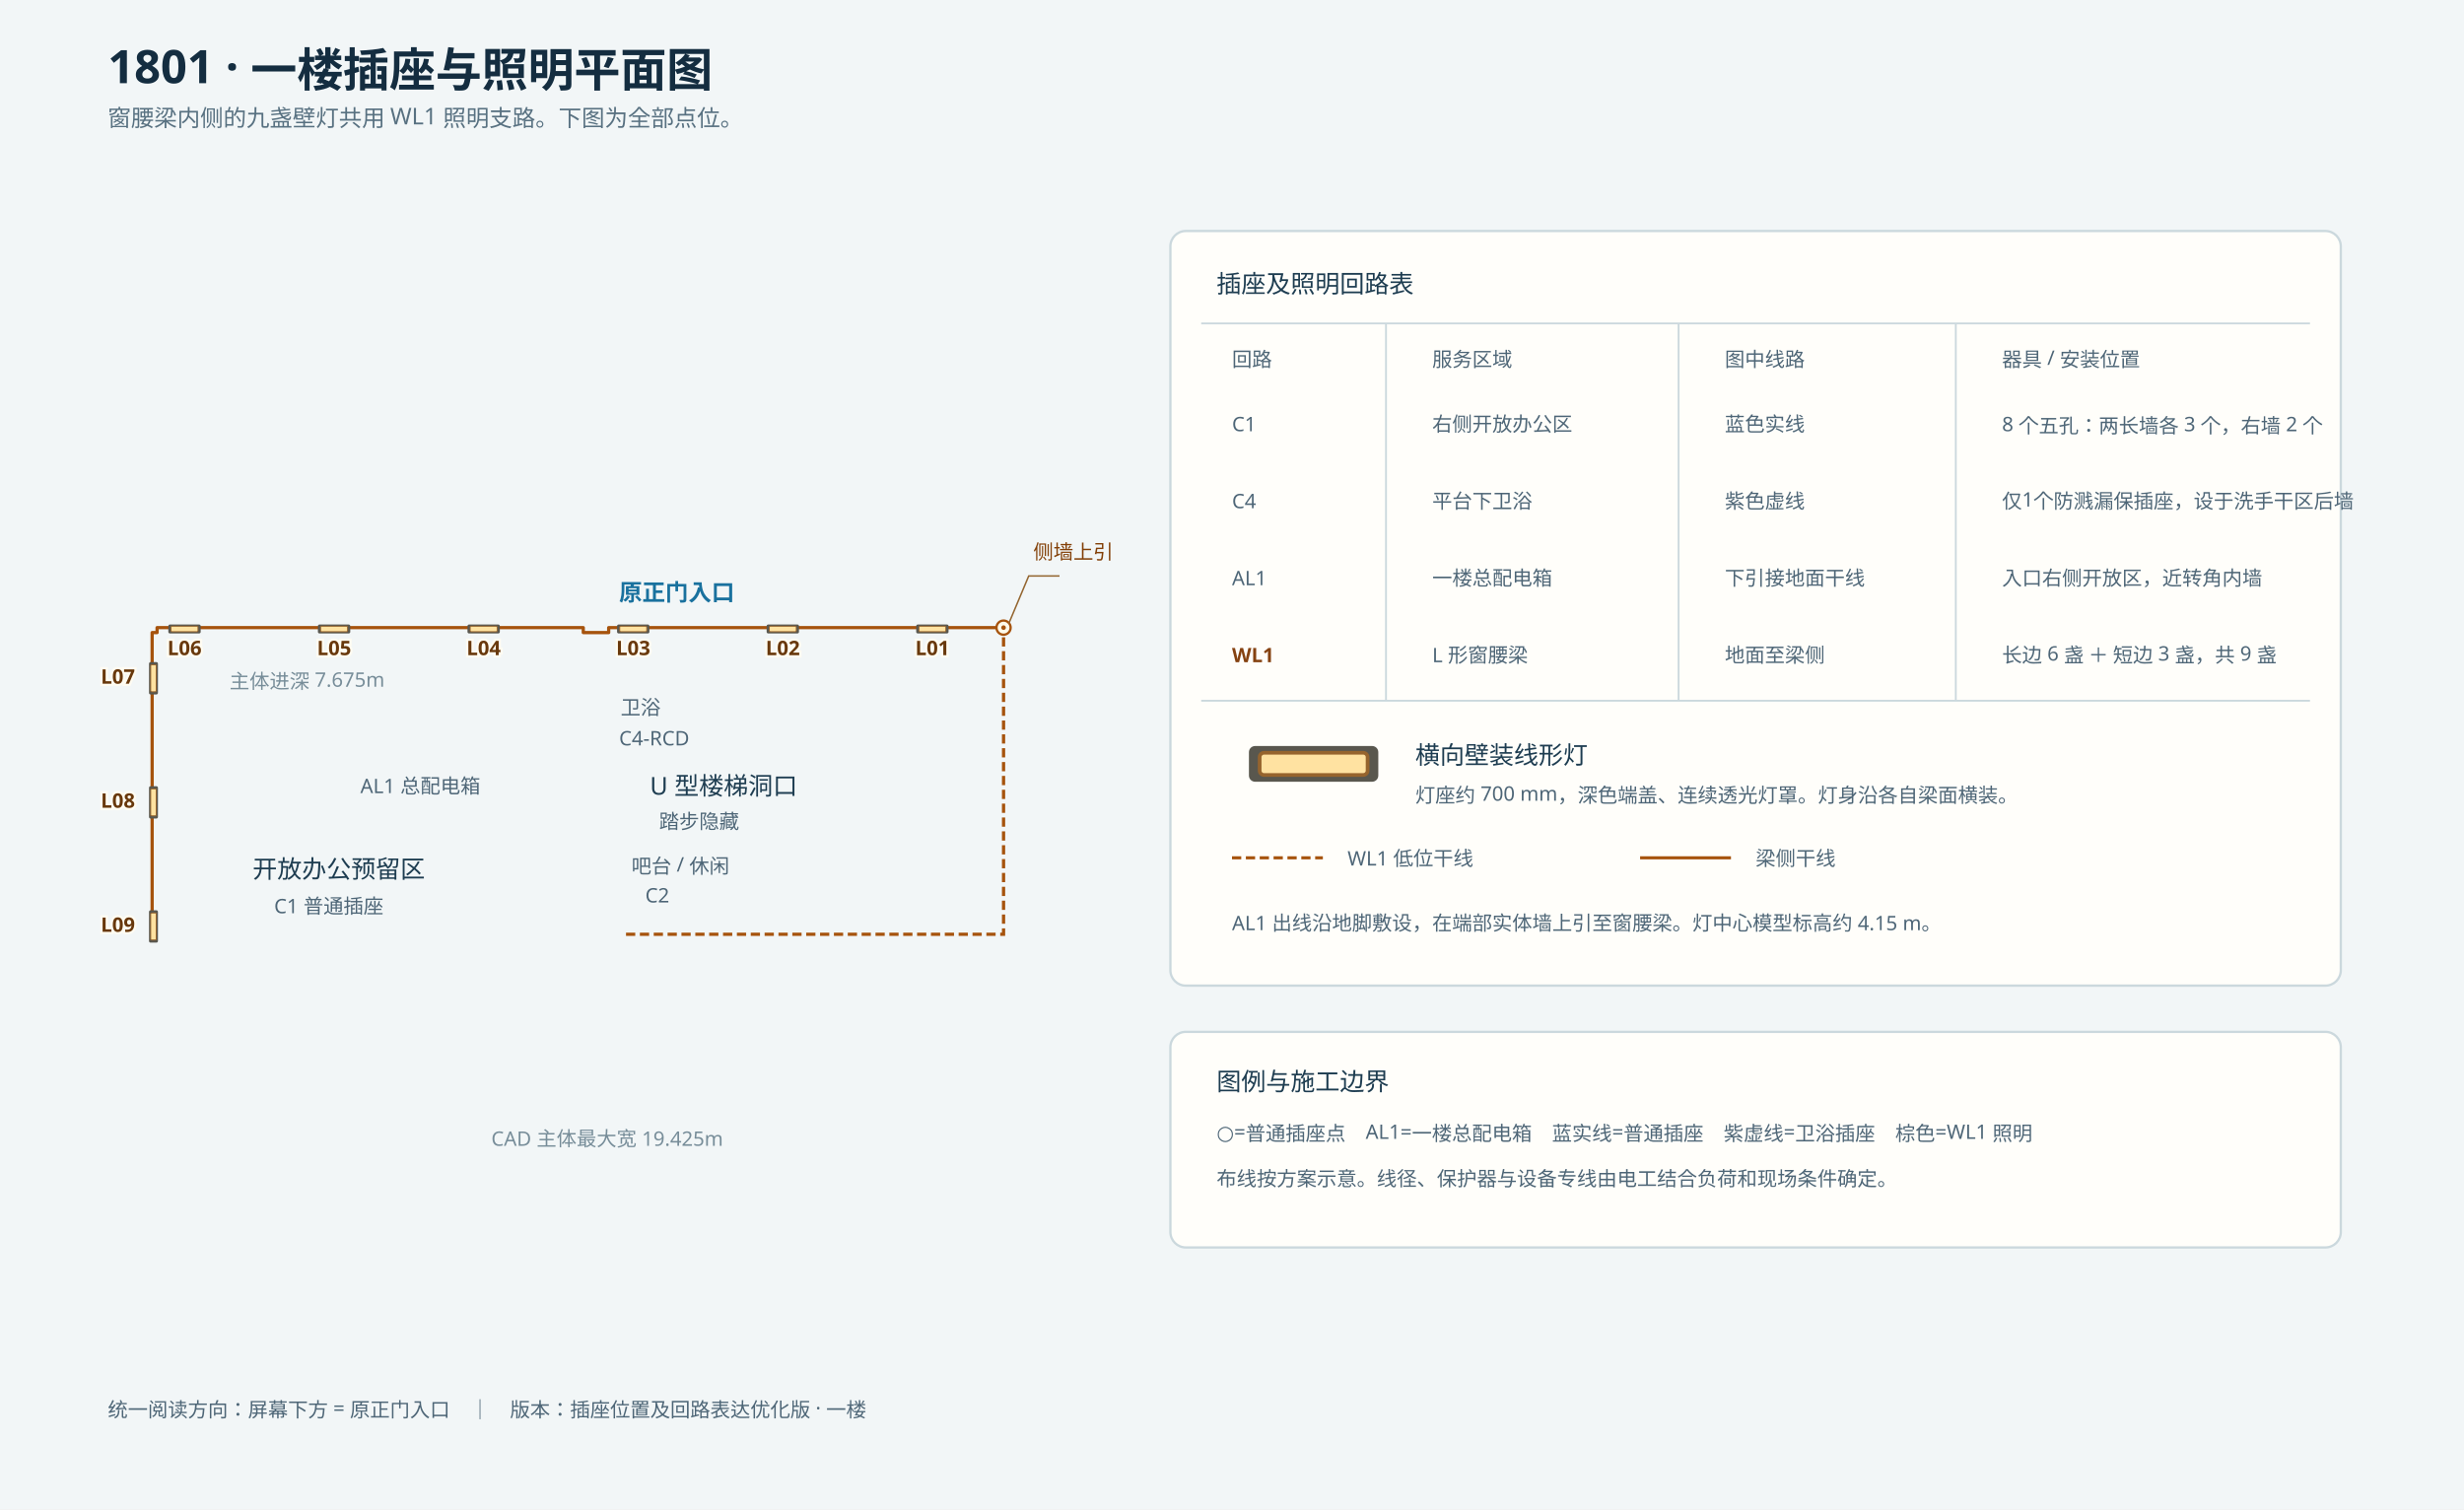
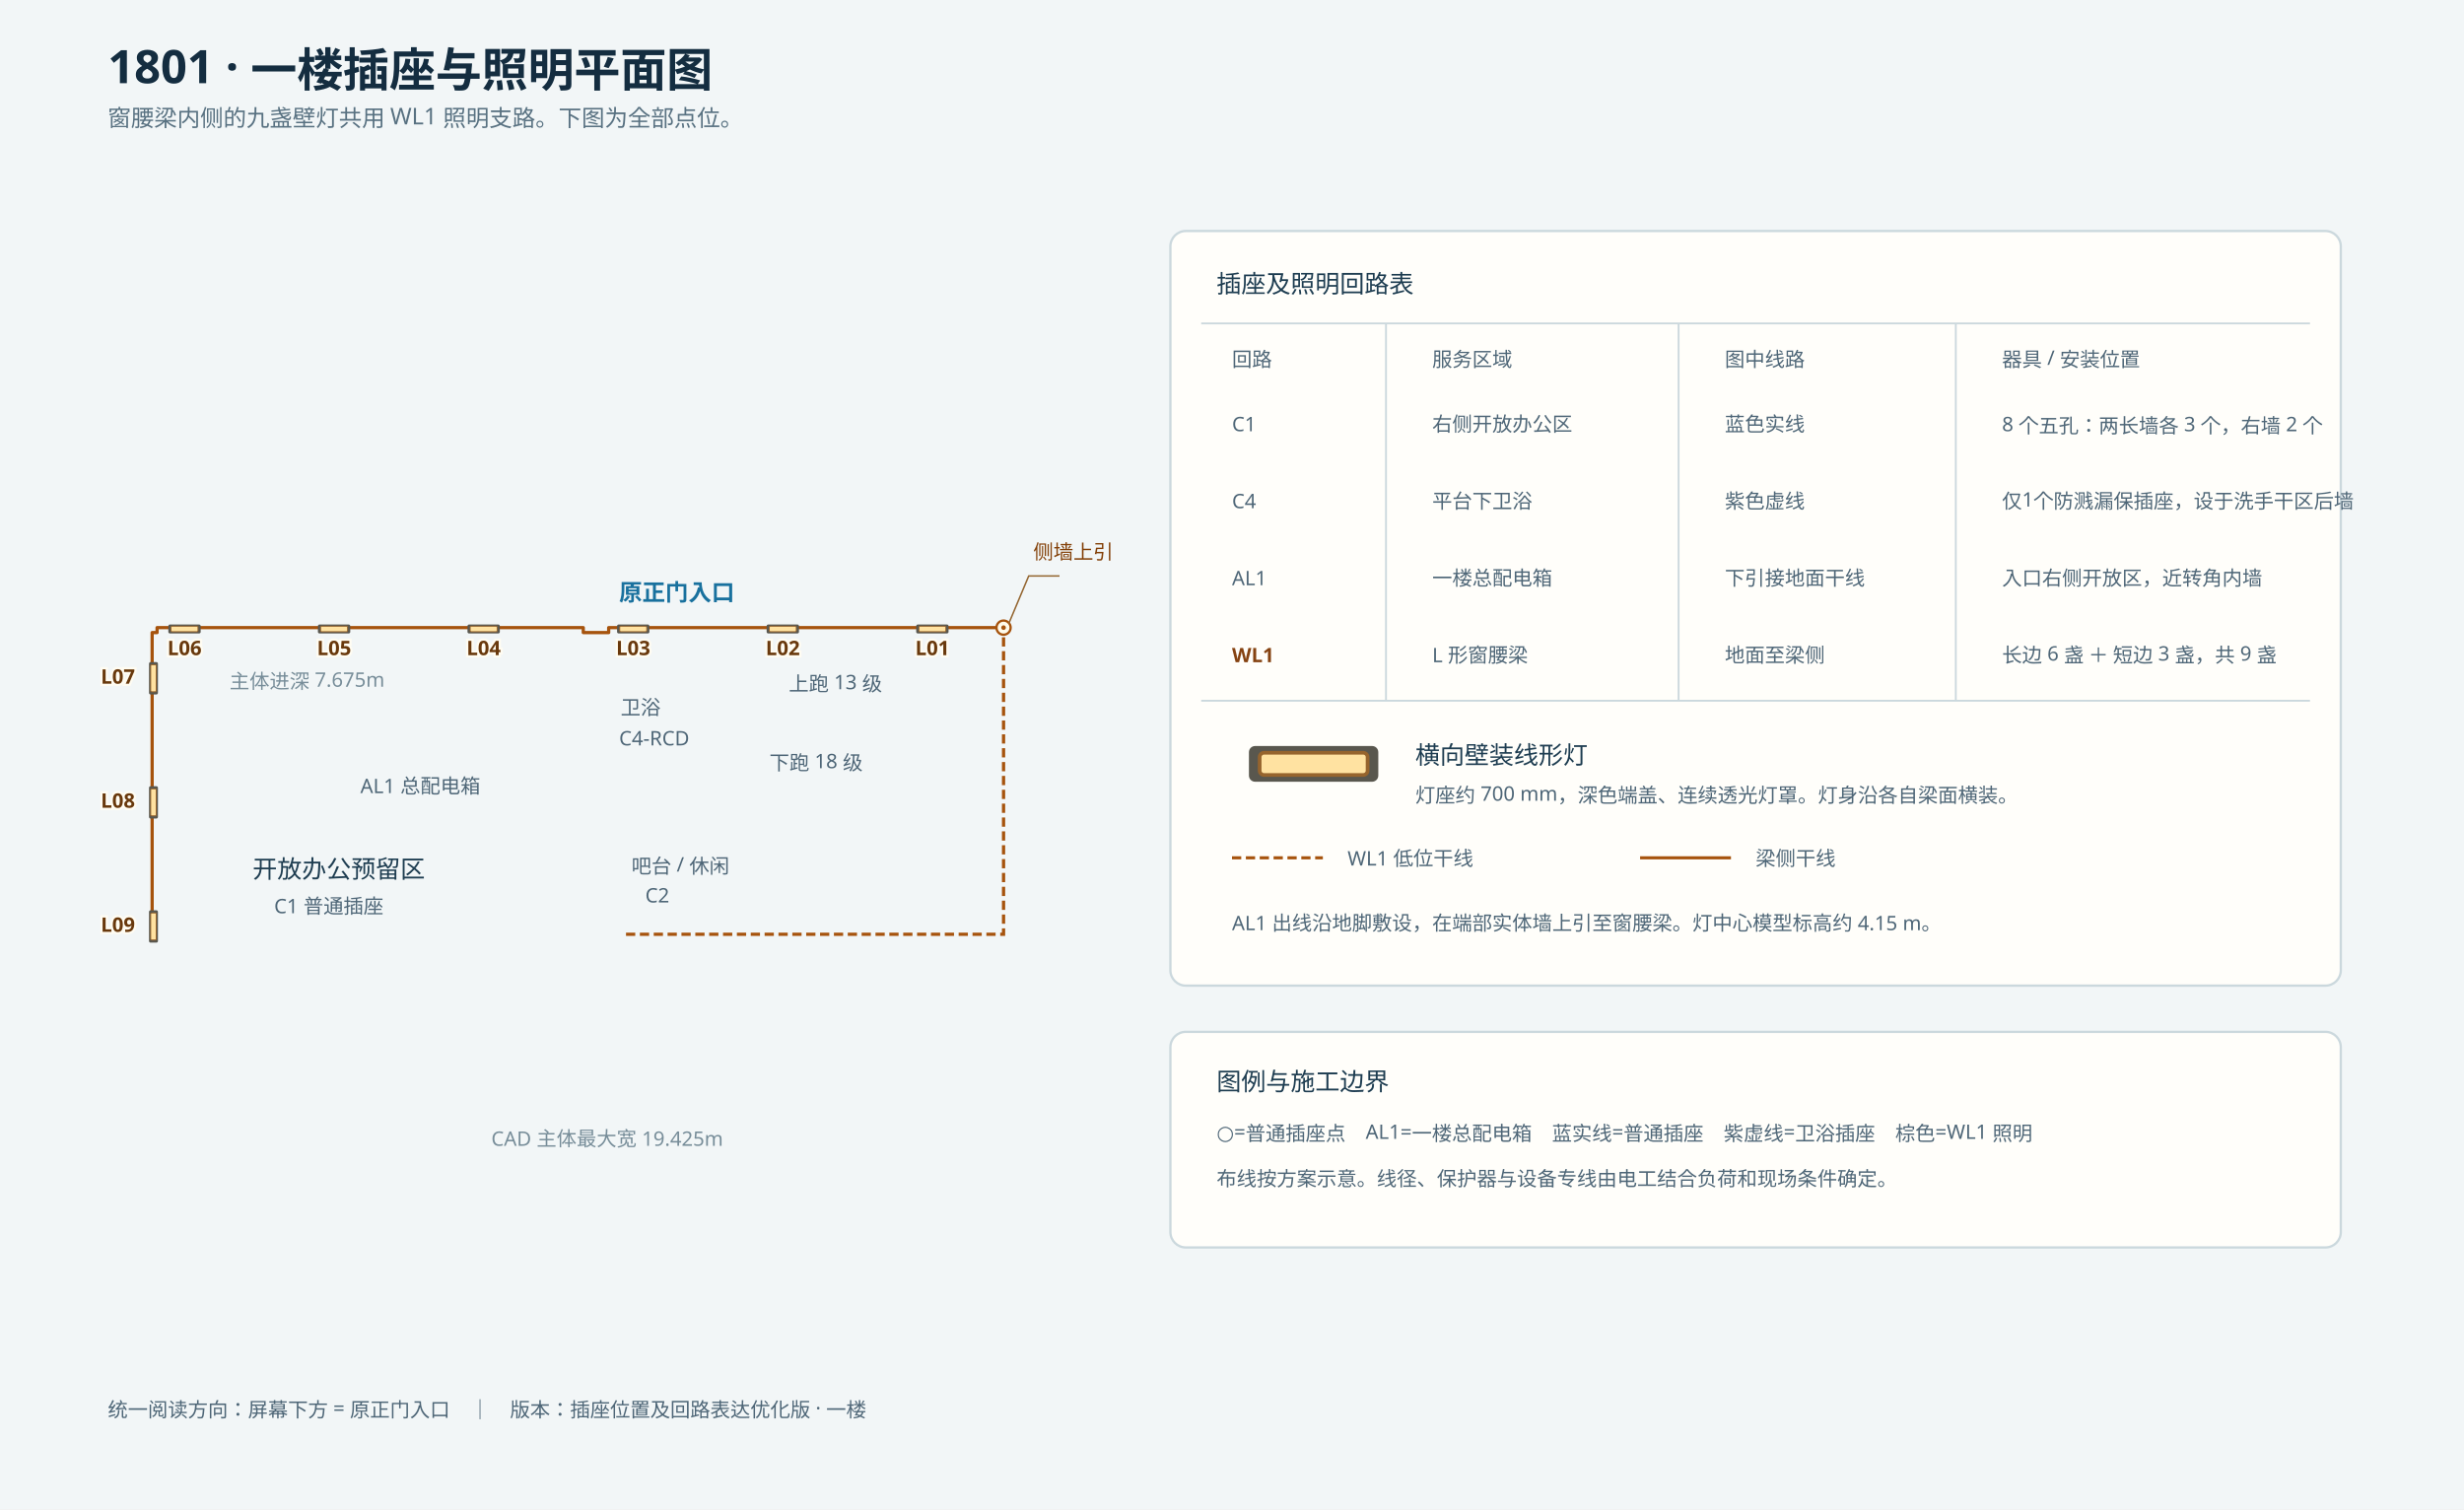
<svg xmlns="http://www.w3.org/2000/svg" width="1600" height="980" viewBox="0 0 1600 980">
  <style>
 .t{font:600 30px 'Microsoft YaHei',sans-serif;fill:#142d40}.st{font:15px 'Microsoft YaHei',sans-serif;fill:#587181}.tx{font:16px 'Microsoft YaHei',sans-serif;fill:#1e3d51}.sm{font:13px 'Microsoft YaHei',sans-serif;fill:#4e6677}.wall{fill:#fbfaf6;stroke:#26363e;stroke-width:7;stroke-linejoin:round}.part{fill:#f2f6f5;stroke:#80939d;stroke-width:1.5}.wet{fill:#e4f0ef;stroke:#416b73;stroke-width:2}.void{fill:#e5ecef;stroke:#6c7f8a;stroke-width:2;stroke-dasharray:9 7}.wire{fill:none;stroke:#116eaa;stroke-width:3.5;stroke-linecap:round;stroke-linejoin:round}.wire2{fill:none;stroke:#734f9e;stroke-width:3.5;stroke-linecap:round;stroke-linejoin:round;stroke-dasharray:9 7}.wire3{fill:none;stroke:#b46821;stroke-width:3.5;stroke-linecap:round;stroke-linejoin:round;stroke-dasharray:2 7}.out{fill:#fff;stroke:#c9312b;stroke-width:2.5}.db{fill:#224b67;stroke:#fff;stroke-width:2}.dim{stroke:#9fb0b8;stroke-width:1.3;fill:none}.dimt{font:13px 'Microsoft YaHei',sans-serif;fill:#778d99}.box{fill:#fffefa;stroke:#cbd8dd;stroke-width:1.5}.drawing{transform:rotate(180deg);transform-origin:362px 540px}.drawing text{transform:rotate(180deg);transform-box:fill-box;transform-origin:center}.entry{font:600 15px 'Microsoft YaHei',sans-serif;fill:#19719e}
</style>
  <defs>
    <g id="linear-lamp">
      <rect x="-10.5" y="-2.9" width="21" height="5.8" rx="1" fill="#59574e" />
      <rect x="-8.76" y="-1.8" width="17.52" height="3.6" rx=".7" fill="#ffe2a1" stroke="#96642d" stroke-width=".6" />
    </g>
  </defs>
  <rect width="1600" height="980" fill="#f2f6f7" />
  <text class="t" x="70" y="54">1801 · 一楼插座与照明平面图</text>
  <text class="st" x="70" y="82">窗腰梁内侧的九盏壁灯共用 WL1 照明支路。下图为全部点位。</text>
  <g class="drawing">
    <path class="wall" d="M91 470L187 470L224 470L344 470L344 437L344 379L391 379L391 415L391 418L394 418L623 418L623 421L638 421L638 418L641 418L653 418L653 700L74 700L74 697L70 697L70 685L70 670L70 470L72 470L78 470Z" />
    <rect class="part" x="82" y="478" width="258" height="214" />
    <text class="tx" x="164" y="570">开放办公预留区</text>
    <text class="sm" x="178" y="593">C1 普通插座</text>
    <rect class="part" x="345" y="379" width="47" height="321" fill="#edf1f1" />
-     <text class="sm" transform="translate(371 610) rotate(-90)">下沉通道</text>
+     <text class="sm" transform="translate(371 610) rotate(-90)">中央通道</text>
    <rect class="part" x="398" y="497" width="93" height="195" />
    <text class="sm" x="410" y="567">吧台 / 休闲</text>
    <text class="sm" x="419" y="586">C2</text>
    <rect class="part" x="571" y="427" width="75" height="257" />
    <text class="sm" transform="translate(617 590) rotate(-90)">健身 / 开放预留 C3</text>
-     <path class="void" d="M390 424H596V518H530V624H390Z" />
-     <text class="tx" x="422" y="516">U 型楼梯洞口</text>
-     <text class="sm" x="428" y="538">踏步隐藏</text>
+     <g id="stair-plan" aria-label="U形楼梯投影，下跑18级，上跑13级">
+       <path fill="#dce8e4" stroke="#80939d" stroke-width="1.2" d="M392.5 518.8L458.5 518.8L458.5 470.8L492.1 470.8L492.1 422.8L392.5 422.8Z" />
+       <path fill="#e8eeed" stroke="#70858c" stroke-width="1.3" d="M458.5 518.8L601.3 518.8L601.3 473.8L458.5 473.8Z" />
+       <path fill="#e8eeed" stroke="#70858c" stroke-width="1.3" d="M492.1 467.8L592.9 467.8L592.9 422.8L492.1 422.8Z" />
+       <text x="529.9" y="499.9" text-anchor="middle" class="sm">下跑 18 级</text>
+       <text x="542.5" y="448.6" text-anchor="middle" class="sm">上跑 13 级</text>
+     </g>
    <rect class="wet" x="393" y="424" width="65" height="93" />
    <text class="sm" x="403" y="464">卫浴</text>
    <text class="sm" x="402" y="484">C4-RCD</text>
    <path class="dim" d="M70 725H653M70 716V735M653 716V735" />
    <text class="dimt" x="319" y="744">CAD 主体最大宽 19.425m</text>
    <path class="dim" d="M670 700V379M662 700H678M662 379H678" />
    <text class="dimt" transform="translate(690 598) rotate(-90)">含入口最大进深 10.700m</text>
    <path class="dim" d="M70 455H344M70 448V462M344 448V462" />
    <text class="dimt" x="149" y="447">主体进深 7.675m</text>
    <g id="main-panel" aria-label="AL1 一楼总配电箱，进门右侧开放区的实体墙内侧">
      <rect class="db" x="308.8" y="471.55" width="17.4" height="4.2" style="stroke-width:.7" />
      <path d="M309 475.75L294 499H275" stroke="#224b67" stroke-width="1" fill="none" />
      <text class="sm" x="234" y="515">AL1 总配电箱</text>
    </g>
    <path class="wire" d="M317.5 475.75V481H95.5V683.5H345V675" />
    <path class="wire" d="M345 675H205V520" />
    <path class="wire2" d="M345 675H445V470H425" />
    <g class="out">
      <g transform="translate(165 482)">
        <circle r="9" />
        <path d="M-4-3V4M4-3V4" />
      </g>
      <g transform="translate(211 482)">
        <circle r="9" />
        <path d="M-4-3V4M4-3V4" />
      </g>
      <g transform="translate(257 482)">
        <circle r="9" />
        <path d="M-4-3V4M4-3V4" />
      </g>
      <g transform="translate(165 688)">
        <circle r="9" />
        <path d="M-4-3V4M4-3V4" />
      </g>
      <g transform="translate(211 688)">
        <circle r="9" />
        <path d="M-4-3V4M4-3V4" />
      </g>
      <g transform="translate(257 688)">
        <circle r="9" />
        <path d="M-4-3V4M4-3V4" />
      </g>
      <g transform="translate(90 548)">
        <circle r="9" />
        <path d="M-4-3V4M4-3V4" />
      </g>
      <g transform="translate(90 620)">
        <circle r="9" />
        <path d="M-4-3V4M4-3V4" />
      </g>
    </g>
    <g class="out">
      <g transform="translate(447 500)">
        <circle r="9" />
        <path d="M-4-3V4M4-3V4" />
      </g>
    </g>
    <path d="M391 398V374M381 387L391 374L401 387" fill="none" stroke="#19719e" stroke-width="2.5" />
    <text class="entry" x="402" y="390">原正门入口</text>
  </g>
  <g id="lighting-wl1" aria-label="WL1 窗腰梁壁灯与照明干线">
    <path id="wl1-skirt" d="M406.5 606.65L651.66 606.65L651.66 407.54" fill="none" stroke="#a6530d" stroke-width="2.1" stroke-dasharray="6 3" />
    <path id="wl1-belt" d="M651.66 407.54L395.25 407.54L395.25 410.75L378.75 410.75L378.75 407.54L102 407.54L102 410.75L98.79 410.75L98.79 601.571" fill="none" stroke="#a6530d" stroke-width="2.1" stroke-linejoin="round" />
    <circle cx="651.66" cy="407.54" r="4.6" stroke="#a6530d" stroke-width="1.5" fill="#fffbeb" />
    <circle cx="651.66" cy="407.54" r="1.5" fill="#a6530d" />
    <path d="M655 405L668 374H688" stroke="#946631" fill="none" />
    <text x="671" y="363" class="sm" style="fill:#834008">侧墙上引</text>
    <g id="lamp-L01" data-model-x="1.6188" data-model-z="0.947" aria-label="L01 横向壁装线形灯">
      <use href="#linear-lamp" transform="translate(605.4375 408.41)" />
      <text class="sm" style="font-weight:600;fill:#68380c;paint-order:stroke;stroke:#fffcf2;stroke-width:3" x="605.438" y="425.41" text-anchor="middle">L01</text>
    </g>
    <g id="lamp-L02" data-model-x="4.8563" data-model-z="0.947" aria-label="L02 横向壁装线形灯">
      <use href="#linear-lamp" transform="translate(508.3125 408.41)" />
      <text class="sm" style="font-weight:600;fill:#68380c;paint-order:stroke;stroke:#fffcf2;stroke-width:3" x="508.312" y="425.41" text-anchor="middle">L02</text>
    </g>
    <g id="lamp-L03" data-model-x="8.0938" data-model-z="0.947" aria-label="L03 横向壁装线形灯">
      <use href="#linear-lamp" transform="translate(411.1875 408.41)" />
      <text class="sm" style="font-weight:600;fill:#68380c;paint-order:stroke;stroke:#fffcf2;stroke-width:3" x="411.188" y="425.41" text-anchor="middle">L03</text>
    </g>
    <g id="lamp-L04" data-model-x="11.3312" data-model-z="0.947" aria-label="L04 横向壁装线形灯">
      <use href="#linear-lamp" transform="translate(314.0625 408.41)" />
      <text class="sm" style="font-weight:600;fill:#68380c;paint-order:stroke;stroke:#fffcf2;stroke-width:3" x="314.062" y="425.41" text-anchor="middle">L04</text>
    </g>
    <g id="lamp-L05" data-model-x="14.5688" data-model-z="0.947" aria-label="L05 横向壁装线形灯">
      <use href="#linear-lamp" transform="translate(216.9375 408.41)" />
      <text class="sm" style="font-weight:600;fill:#68380c;paint-order:stroke;stroke:#fffcf2;stroke-width:3" x="216.938" y="425.41" text-anchor="middle">L05</text>
    </g>
    <g id="lamp-L06" data-model-x="17.8063" data-model-z="0.947" aria-label="L06 横向壁装线形灯">
      <use href="#linear-lamp" transform="translate(119.8125 408.41)" />
      <text class="sm" style="font-weight:600;fill:#68380c;paint-order:stroke;stroke:#fffcf2;stroke-width:3" x="119.812" y="425.41" text-anchor="middle">L06</text>
    </g>
    <g id="lamp-L07" data-model-x="18.478" data-model-z="2.0143" aria-label="L07 横向壁装线形灯">
      <use href="#linear-lamp" transform="translate(99.66 440.4286) rotate(90)" />
      <text class="sm" style="font-weight:600;fill:#68380c;paint-order:stroke;stroke:#fffcf2;stroke-width:3" x="87.66" y="443.929" text-anchor="end">L07</text>
    </g>
    <g id="lamp-L08" data-model-x="18.478" data-model-z="4.7" aria-label="L08 横向壁装线形灯">
      <use href="#linear-lamp" transform="translate(99.66 521) rotate(90)" />
      <text class="sm" style="font-weight:600;fill:#68380c;paint-order:stroke;stroke:#fffcf2;stroke-width:3" x="87.66" y="524.5" text-anchor="end">L08</text>
    </g>
    <g id="lamp-L09" data-model-x="18.478" data-model-z="7.3857" aria-label="L09 横向壁装线形灯">
      <use href="#linear-lamp" transform="translate(99.66 601.5714) rotate(90)" />
      <text class="sm" style="font-weight:600;fill:#68380c;paint-order:stroke;stroke:#fffcf2;stroke-width:3" x="87.66" y="605.071" text-anchor="end">L09</text>
    </g>
  </g>
  <rect class="box" x="760" y="150" width="760" height="490" rx="10" />
  <text class="tx" x="790" y="190">插座及照明回路表</text>
  <path d="M780 210H1500M900 210V455M1090 210V455M1270 210V455M780 455H1500" stroke="#cbd8dd" stroke-width="1.2" />
  <text class="sm" x="800" y="238">回路</text>
  <text class="sm" x="930" y="238">服务区域</text>
  <text class="sm" x="1120" y="238">图中线路</text>
  <text class="sm" x="1300" y="238">器具 / 安装位置</text>
  <g class="sm">
    <text x="800" y="280">C1</text>
    <text x="930" y="280">右侧开放办公区</text>
    <text x="1120" y="280">蓝色实线</text>
    <text x="1300" y="280">8 个五孔：两长墙各 3 个，右墙 2 个</text>
    <text x="800" y="330">C4</text>
    <text x="930" y="330">平台下卫浴</text>
    <text x="1120" y="330">紫色虚线</text>
    <text x="1300" y="330">仅1个防溅漏保插座，设于洗手干区后墙</text>
    <text x="800" y="380">AL1</text>
    <text x="930" y="380">一楼总配电箱</text>
    <text x="1120" y="380">下引接地面干线</text>
    <text x="1300" y="380">入口右侧开放区，近转角内墙</text>
  </g>
  <g class="sm" id="wl1-schedule">
    <text x="800" y="430" style="font-weight:600;fill:#854211">WL1</text>
    <text x="930" y="430">L 形窗腰梁</text>
    <text x="1120" y="430">地面至梁侧</text>
    <text x="1300" y="430">长边 6 盏 ＋ 短边 3 盏，共 9 盏</text>
    <use href="#linear-lamp" transform="translate(853 496) scale(4)" />
    <text x="919" y="496" class="tx">横向壁装线形灯</text>
    <text x="919" y="521">灯座约 700 mm，深色端盖、连续透光灯罩。灯身沿各自梁面横装。</text>
    <path d="M800 557H859" stroke="#a6530d" stroke-width="2" stroke-dasharray="6 3" />
    <text x="875" y="562">WL1 低位干线</text>
    <path d="M1065 557H1124" stroke="#a6530d" stroke-width="2" />
    <text x="1140" y="562">梁侧干线</text>
    <text x="800" y="604">AL1 出线沿地脚敷设，在端部实体墙上引至窗腰梁。灯中心模型标高约 4.15 m。</text>
  </g>
  <rect class="box" x="760" y="670" width="760" height="140" rx="10" />
  <text class="tx" x="790" y="708">图例与施工边界</text>
  <g class="sm">
    <text x="790" y="740">○=普通插座点　AL1=一楼总配电箱　蓝实线=普通插座　紫虚线=卫浴插座　棕色=WL1 照明</text>
    <text x="790" y="770">布线按方案示意。线径、保护器与设备专线由电工结合负荷和现场条件确定。</text>
  </g>
  <text class="sm" x="70" y="920">统一阅读方向：屏幕下方 = 原正门入口　｜　版本：插座位置及回路表达优化版 · 一楼</text>
</svg>
